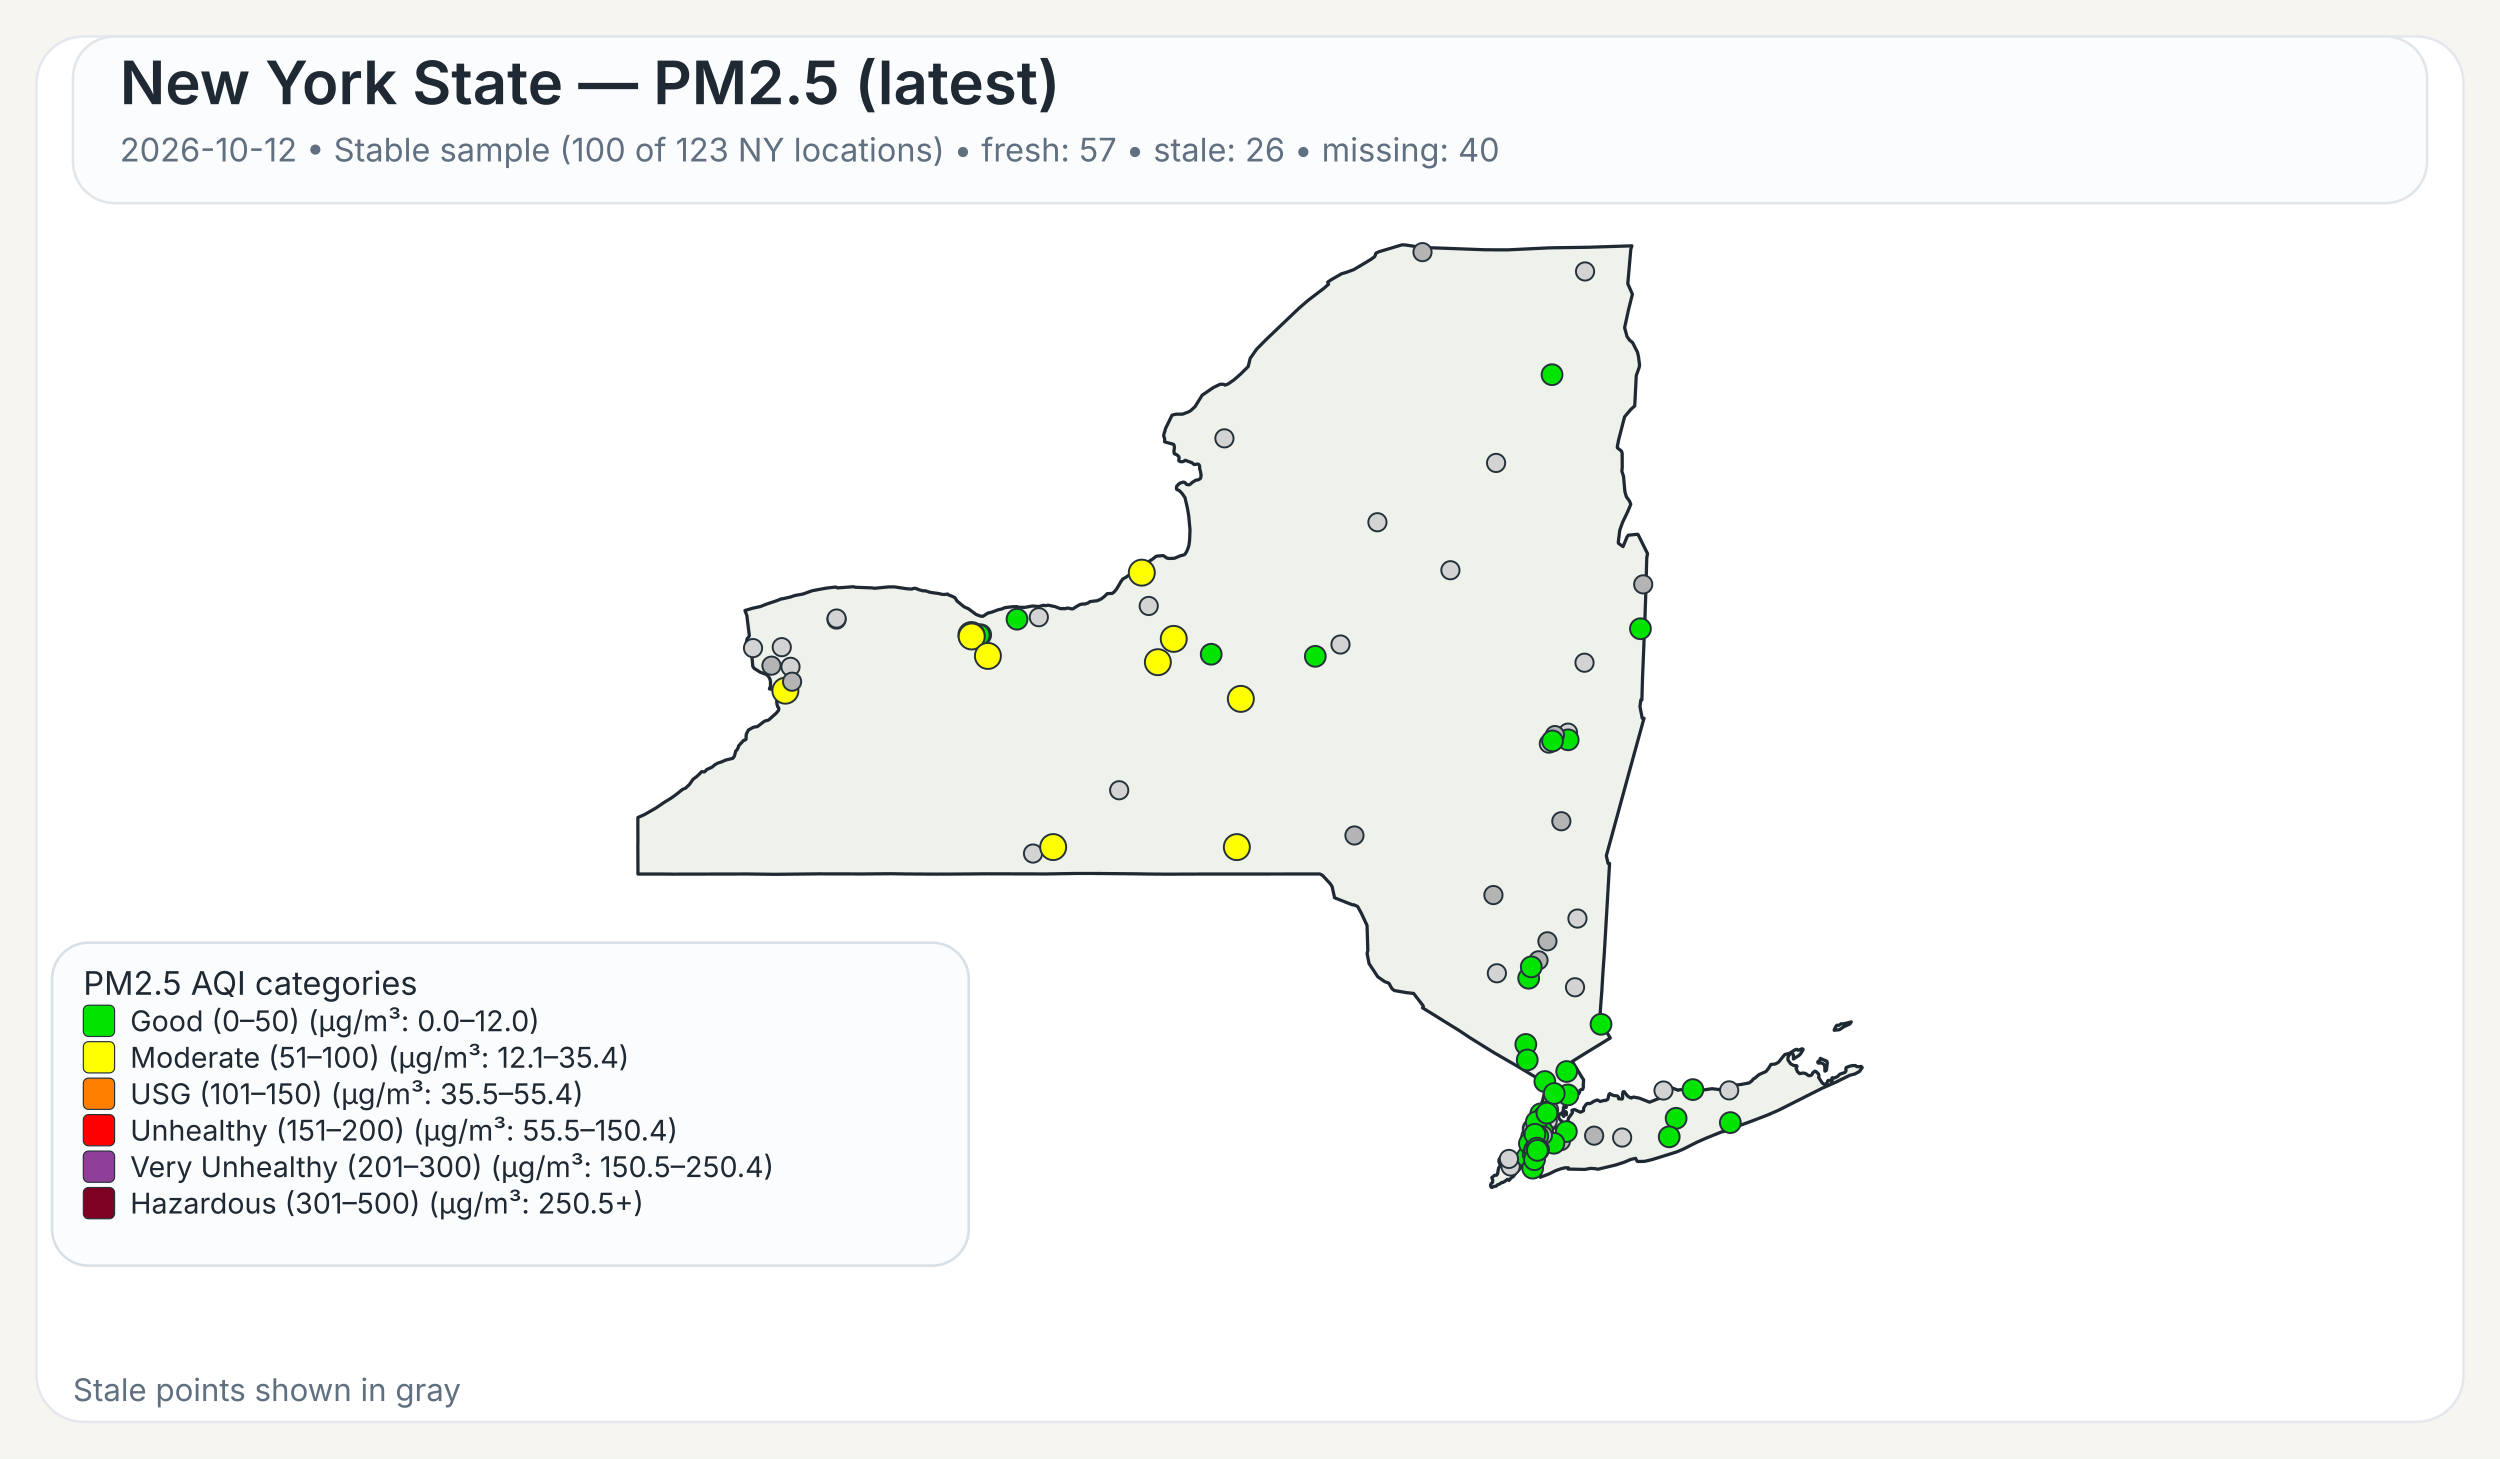
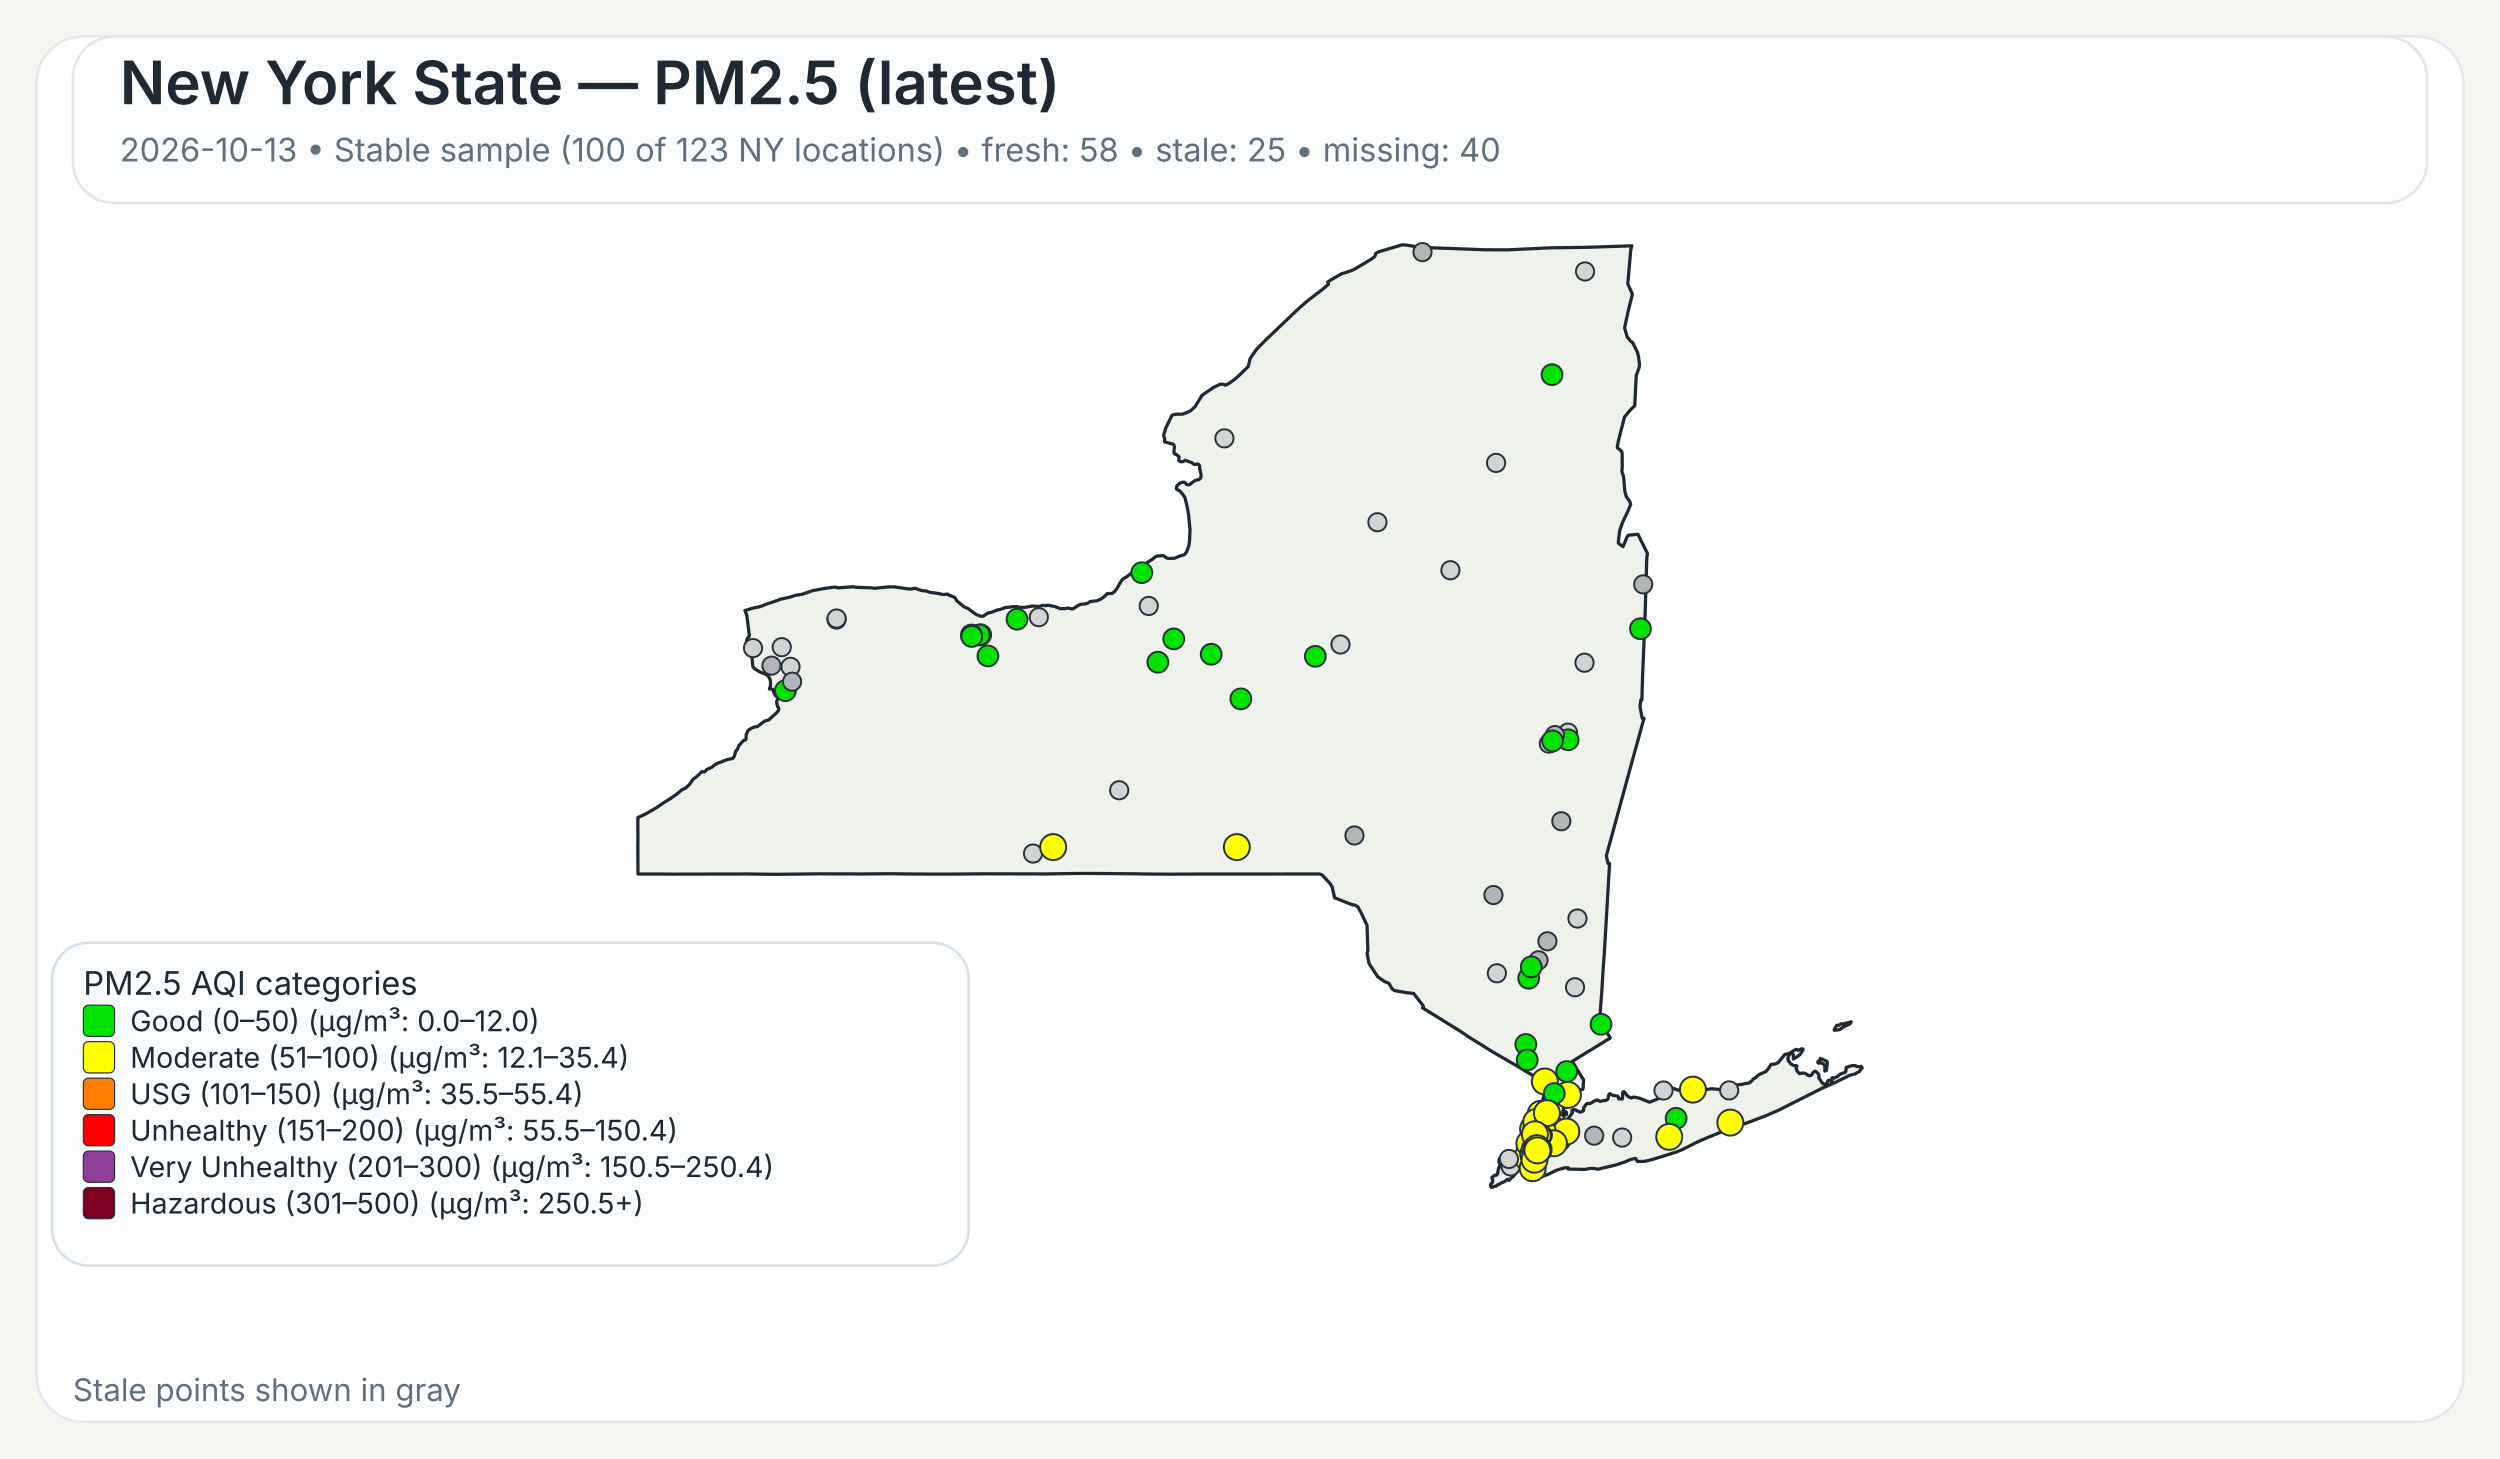
<svg xmlns="http://www.w3.org/2000/svg" width="960" height="560">
  <rect x="0" y="0" width="960" height="560" fill="#F7F5EF" />
  <rect x="14" y="14" width="932" height="532" rx="18" ry="18" fill="#FFFFFF" stroke="#E4E8EE" stroke-width="1" />
  <rect x="28" y="14" width="904" height="64" rx="16" ry="16" fill="#FBFCFD" stroke="#E1E6EB" stroke-width="1" />
  <text x="46" y="40" font-family="Public Sans, Inter, Aptos, Segoe UI, Arial, sans-serif" font-size="23" font-weight="600" fill="#1F2933">New York State — PM2.5 (latest)</text>
-   <text x="46" y="62" font-family="Public Sans, Inter, Aptos, Segoe UI, Arial, sans-serif" font-size="12.5" font-weight="400" fill="#607080">2026-10-12 • Stable sample (100 of 123 NY locations) • fresh: 57 • stale: 26 • missing: 40</text>
+   <text x="46" y="62" font-family="Public Sans, Inter, Aptos, Segoe UI, Arial, sans-serif" font-size="12.5" font-weight="400" fill="#607080">2026-10-13 • Stable sample (100 of 123 NY locations) • fresh: 58 • stale: 25 • missing: 40</text>
  <path d="M601.06,426.90 L601.23,426.83 L601.48,427.07 L601.55,427.32 L601.50,428.06 L601.28,428.08 L601.08,427.81 L601.04,427.27 L601.06,426.90 Z" fill="#EEF2EA" stroke="#1F2933" stroke-width="1.25" stroke-linejoin="round" />
  <path d="M585.16,439.66 L585.21,439.61 L585.24,439.63 L585.33,439.75 L585.00,440.50 L584.94,440.59 L584.83,440.54 L584.77,440.43 L584.80,440.38 L585.16,439.66 Z" fill="#EEF2EA" stroke="#1F2933" stroke-width="1.25" stroke-linejoin="round" />
  <path d="M579.00,452.87 L578.74,452.93 L578.02,453.54 L577.00,454.12 L576.75,454.04 L575.70,454.75 L575.07,454.93 L574.52,455.48 L573.72,455.58 L572.92,456.00 L572.71,455.95 L572.45,455.50 L572.36,455.05 L572.56,454.57 L573.14,454.01 L573.21,453.18 L572.85,452.21 L573.97,451.28 L574.68,451.28 L575.04,450.81 L575.45,448.53 L575.88,447.92 L575.97,447.53 L575.92,446.38 L575.63,446.32 L575.58,446.12 L575.66,445.16 L576.32,444.30 L576.87,444.03 L577.23,444.07 L577.46,444.30 L578.49,444.56 L580.44,444.30 L582.44,443.79 L583.07,443.83 L583.44,444.38 L583.57,445.77 L584.00,446.72 L584.43,447.38 L584.07,448.20 L583.53,448.95 L582.19,450.36 L580.96,451.93 L580.89,451.88 L580.35,452.27 L579.42,453.28 L579.25,452.99 L579.00,452.87 Z" fill="#EEF2EA" stroke="#1F2933" stroke-width="1.25" stroke-linejoin="round" />
  <path d="M698.65,407.28 L698.89,406.98 L698.98,406.42 L701.51,407.51 L701.69,408.12 L701.35,410.97 L700.83,411.31 L700.74,411.25 L700.74,409.57 L700.38,408.71 L700.19,408.52 L699.35,408.18 L698.24,408.24 L698.08,408.08 L698.02,407.81 L698.15,407.57 L698.65,407.28 Z" fill="#EEF2EA" stroke="#1F2933" stroke-width="1.25" stroke-linejoin="round" />
  <path d="M709.87,392.68 L710.87,392.40 L710.37,393.17 L709.71,393.51 L708.74,393.94 L707.77,394.42 L706.83,395.10 L706.37,395.39 L704.33,395.63 L704.44,395.18 L704.77,394.57 L705.12,393.94 L705.39,393.69 L706.11,393.74 L707.05,393.11 L707.70,393.19 L709.32,392.81 L709.87,392.68 Z" fill="#EEF2EA" stroke="#1F2933" stroke-width="1.25" stroke-linejoin="round" />
  <path d="M601.43,424.75 L601.44,424.82 L601.44,424.87 L601.44,424.97 L601.48,425.16 L601.44,425.24 L601.21,425.31 L600.95,425.08 L600.95,424.92 L601.10,424.88 L601.13,424.65 L601.23,424.58 L601.37,424.64 L601.42,424.70 L601.43,424.75 Z" fill="#EEF2EA" stroke="#1F2933" stroke-width="1.25" stroke-linejoin="round" />
  <path d="M623.05,163.10 L621.53,169.00 L621.04,171.61 L621.07,171.95 L622.62,173.20 L622.91,174.06 L622.94,179.46 L622.80,180.98 L623.43,182.92 L623.96,188.79 L624.50,190.70 L624.50,190.71 L625.79,192.51 L626.21,193.67 L625.60,195.12 L625.01,196.54 L623.06,200.59 L622.75,201.47 L621.98,203.67 L621.41,208.34 L621.56,208.68 L623.25,209.89 L624.72,206.33 L625.25,205.52 L628.84,205.16 L629.06,205.34 L632.45,212.18 L632.66,212.61 L632.36,214.21 L632.03,225.74 L632.03,225.80 L632.02,226.34 L632.00,227.05 L631.90,230.25 L631.64,238.09 L631.03,253.00 L630.74,259.97 L630.73,260.06 L630.73,260.23 L630.48,268.80 L630.08,268.74 L629.75,271.32 L630.61,275.80 L631.30,275.80 L628.80,284.88 L626.09,294.70 L622.63,307.38 L616.83,328.64 L617.50,331.57 L618.07,331.57 L617.02,349.62 L617.02,349.66 L616.71,354.88 L616.28,362.25 L616.04,366.27 L615.53,373.42 L615.30,377.22 L615.29,377.28 L615.29,377.35 L615.28,377.44 L615.28,377.49 L615.27,377.53 L615.19,379.03 L615.19,379.14 L615.18,379.18 L615.18,379.35 L615.17,379.49 L615.12,380.31 L615.09,380.73 L615.08,380.89 L614.72,385.46 L614.66,386.30 L614.29,391.98 L618.35,398.60 L616.75,399.56 L616.45,399.75 L610.52,403.39 L609.46,404.03 L609.01,404.31 L603.77,407.58 L605.77,410.89 L606.19,411.58 L606.62,412.29 L607.18,413.23 L608.08,414.62 L608.12,414.70 L607.96,416.83 L608.04,417.28 L607.81,418.17 L607.68,418.35 L607.54,418.27 L606.73,418.62 L606.42,419.73 L606.23,420.03 L605.55,420.48 L604.13,421.08 L603.54,421.65 L602.05,422.64 L600.59,424.82 L600.46,425.17 L600.38,425.37 L600.34,426.13 L600.15,426.98 L600.19,427.32 L600.39,427.51 L600.54,427.87 L600.54,428.09 L600.53,428.27 L600.60,428.55 L600.51,428.65 L600.44,428.71 L600.35,428.62 L600.18,428.29 L600.01,427.93 L600.10,427.54 L599.94,427.19 L599.85,427.21 L599.64,427.48 L599.51,427.81 L599.07,427.70 L598.72,427.92 L598.55,428.85 L598.57,429.17 L598.77,429.63 L599.21,430.17 L599.64,430.41 L600.31,431.59 L600.59,432.07 L600.90,432.04 L601.36,431.60 L601.36,431.60 L602.21,429.98 L602.19,429.51 L603.74,427.42 L603.84,427.11 L603.60,426.42 L603.67,426.33 L604.61,426.05 L606.88,427.09 L607.17,426.96 L608.05,426.54 L608.14,425.40 L608.93,424.24 L609.36,423.80 L609.77,423.70 L610.33,423.82 L611.26,423.43 L611.66,423.07 L613.16,422.42 L613.38,422.39 L614.46,422.95 L616.17,422.51 L616.43,422.62 L617.32,422.20 L617.49,421.82 L617.52,421.77 L617.81,420.28 L618.19,419.93 L618.22,419.96 L618.50,420.18 L618.60,420.26 L618.84,420.36 L619.48,420.63 L619.66,420.66 L619.90,420.69 L620.59,420.79 L621.03,420.85 L621.08,420.86 L621.49,421.26 L621.50,421.39 L621.55,421.93 L622.90,422.03 L623.09,421.64 L623.06,420.27 L623.21,419.33 L623.28,419.23 L623.69,419.22 L624.78,420.64 L625.29,421.11 L626.07,421.51 L626.50,421.62 L626.59,421.46 L627.35,421.28 L629.51,421.69 L629.51,421.69 L633.42,423.24 L638.19,421.34 L638.36,420.84 L638.45,419.18 L638.68,418.35 L640.49,417.89 L642.20,417.80 L644.45,418.67 L644.65,418.48 L647.29,418.32 L649.72,418.35 L652.18,418.65 L653.70,418.61 L657.40,418.06 L660.48,418.42 L661.32,417.62 L664.03,416.80 L665.53,416.46 L666.97,416.64 L668.73,416.40 L671.71,415.83 L672.90,414.88 L673.16,414.40 L673.82,414.05 L675.50,412.63 L678.13,411.46 L679.12,410.27 L680.04,408.74 L681.66,408.60 L682.91,407.93 L685.34,404.94 L686.69,404.59 L687.35,404.38 L689.21,403.16 L689.94,402.93 L690.28,403.23 L690.57,403.30 L691.93,402.73 L692.35,402.87 L692.38,403.11 L691.44,404.66 L690.75,405.35 L688.66,406.65 L688.68,405.06 L688.30,404.60 L687.92,404.54 L687.60,404.66 L687.09,405.06 L686.58,406.01 L686.59,407.08 L687.65,408.54 L688.81,409.15 L689.85,409.20 L690.06,409.50 L689.68,410.21 L690.24,411.51 L691.03,412.27 L692.17,412.06 L692.88,412.09 L693.59,412.39 L694.51,413.06 L695.19,413.03 L695.62,412.79 L695.84,412.56 L696.12,411.95 L696.83,411.38 L696.98,411.33 L697.37,411.49 L698.35,412.46 L698.48,413.14 L698.35,413.73 L699.60,415.66 L700.04,416.12 L700.44,416.32 L700.84,416.33 L701.58,415.93 L701.76,415.37 L701.81,415.13 L701.99,414.91 L702.86,414.89 L703.07,415.26 L703.12,415.25 L703.24,415.22 L703.45,415.13 L703.57,414.86 L703.45,414.38 L703.43,414.00 L703.70,413.83 L704.39,413.98 L705.62,413.37 L706.56,412.46 L708.48,411.82 L708.83,411.29 L708.88,410.85 L708.80,410.51 L708.92,409.94 L710.19,409.44 L711.31,409.19 L712.51,409.17 L712.73,409.44 L713.09,409.58 L714.27,409.63 L714.58,409.48 L714.99,409.75 L715.07,409.99 L714.02,411.45 L712.24,412.42 L710.34,412.90 L704.77,415.65 L699.71,417.88 L682.98,426.32 L678.57,428.24 L672.42,430.60 L662.20,434.30 L661.73,434.58 L661.49,434.51 L660.84,434.74 L655.19,437.03 L651.62,438.61 L646.31,441.30 L643.78,442.36 L638.41,444.04 L634.66,445.20 L632.83,445.67 L631.47,445.96 L631.32,445.96 L628.83,446.02 L628.63,445.87 L628.07,444.81 L626.15,445.24 L623.74,446.28 L621.85,446.89 L620.27,447.40 L613.61,448.98 L612.34,448.74 L610.73,448.66 L608.60,449.06 L605.36,448.99 L602.17,448.93 L602.19,448.77 L602.25,448.43 L600.97,448.42 L599.39,448.83 L599.07,448.91 L597.43,449.50 L594.79,450.81 L591.48,452.07 L591.48,451.26 L591.59,450.86 L591.41,450.49 L591.24,450.39 L590.88,450.18 L590.56,449.81 L590.00,449.87 L588.10,450.05 L587.46,450.03 L587.05,449.85 L586.87,449.72 L586.81,449.43 L587.15,448.99 L587.21,448.90 L587.49,448.42 L587.39,448.02 L586.94,447.62 L585.63,447.32 L585.23,446.64 L585.06,445.69 L585.31,444.71 L585.45,444.41 L585.68,443.96 L586.50,442.95 L586.37,441.37 L586.22,441.17 L586.16,441.08 L586.11,440.71 L586.29,440.19 L586.49,440.03 L586.59,439.53 L586.42,439.11 L586.13,438.91 L586.77,435.14 L587.04,434.58 L587.53,433.54 L588.00,432.56 L588.37,431.79 L590.66,426.98 L591.27,425.68 L591.55,425.09 L591.55,425.09 L591.90,424.00 L592.36,422.57 L592.47,422.24 L593.89,415.87 L593.37,415.86 L592.83,415.54 L585.14,410.91 L585.14,410.91 L582.09,409.08 L581.83,408.93 L574.90,404.92 L573.64,404.20 L565.84,399.35 L564.27,398.37 L560.37,395.76 L546.26,387.01 L546.57,386.68 L546.49,386.22 L542.83,381.48 L542.63,381.46 L540.06,381.17 L535.45,380.37 L534.54,379.69 L533.32,377.55 L531.70,376.93 L529.06,375.09 L525.71,370.01 L525.14,367.03 L524.96,366.10 L525.25,365.02 L524.94,355.37 L522.72,350.61 L521.32,348.08 L519.78,347.40 L519.41,347.49 L512.48,344.75 L511.52,340.44 L510.72,339.24 L507.79,336.09 L506.74,335.59 L502.43,335.60 L502.18,335.60 L499.75,335.60 L499.39,335.61 L499.35,335.61 L469.83,335.63 L469.66,335.63 L462.36,335.64 L461.30,335.63 L460.85,335.63 L460.00,335.64 L448.21,335.68 L447.85,335.68 L441.17,335.63 L440.91,335.63 L435.49,335.54 L435.46,335.54 L420.14,335.41 L418.99,335.41 L413.90,335.41 L413.83,335.41 L413.52,335.41 L412.93,335.41 L412.60,335.42 L411.23,335.45 L411.22,335.45 L408.74,335.48 L408.73,335.48 L401.77,335.60 L379.14,335.54 L372.91,335.59 L364.59,335.65 L360.26,335.66 L359.71,335.67 L347.88,335.60 L347.87,335.60 L342.30,335.51 L337.43,335.55 L331.40,335.60 L314.24,335.56 L297.70,335.74 L295.08,335.71 L287.13,335.61 L286.61,335.61 L258.23,335.67 L257.47,335.66 L253.93,335.63 L253.07,335.62 L253.07,335.63 L244.98,335.62 L244.93,325.04 L244.95,323.48 L244.96,322.52 L244.95,321.67 L244.95,321.16 L244.95,320.84 L244.93,316.08 L244.94,315.42 L244.94,313.93 L247.57,312.75 L251.88,310.27 L254.93,308.19 L257.77,306.44 L259.87,304.92 L262.02,303.17 L263.28,302.62 L264.74,301.24 L266.14,299.24 L267.54,298.19 L268.72,297.09 L269.32,296.39 L269.90,296.33 L270.33,296.44 L270.54,296.38 L271.04,295.92 L271.36,295.51 L273.40,294.60 L274.52,293.65 L275.81,292.96 L276.98,292.61 L278.76,291.83 L281.41,291.20 L282.01,290.34 L282.12,289.92 L282.55,288.31 L282.75,288.22 L283.00,287.95 L283.49,287.01 L283.63,286.42 L285.57,284.28 L285.90,284.29 L286.46,283.91 L286.55,282.02 L287.35,280.35 L289.13,279.36 L289.89,279.12 L290.78,279.05 L293.57,276.92 L295.12,276.50 L298.07,273.86 L298.97,272.76 L299.09,272.13 L298.79,271.45 L298.62,271.42 L298.36,270.43 L298.24,269.33 L298.55,268.66 L298.61,268.16 L298.25,267.28 L297.85,267.20 L297.24,266.09 L296.70,264.68 L295.46,264.54 L295.86,263.47 L295.86,261.59 L295.66,260.80 L295.08,259.71 L294.94,259.59 L294.28,258.99 L291.89,258.11 L289.57,256.64 L289.07,255.88 L288.57,250.10 L288.55,249.89 L286.78,249.43 L286.31,248.17 L286.88,245.30 L287.63,244.40 L287.73,243.95 L286.78,236.32 L286.06,234.43 L289.07,233.54 L291.93,232.93 L294.37,231.97 L298.62,230.55 L299.99,229.95 L300.12,230.02 L303.47,229.26 L305.29,228.66 L308.28,228.12 L312.00,226.81 L317.17,225.86 L320.65,225.44 L321.03,225.47 L321.59,225.76 L322.04,225.72 L327.70,225.30 L328.39,225.50 L334.82,225.75 L335.83,225.90 L341.09,225.38 L343.51,225.37 L348.32,226.10 L349.98,226.20 L350.03,226.20 L351.12,225.89 L351.79,225.98 L352.52,226.34 L354.31,226.87 L355.38,226.87 L357.13,227.45 L360.63,227.94 L361.77,228.24 L362.50,228.28 L363.98,228.13 L364.17,228.44 L365.74,229.01 L366.72,229.54 L367.48,230.77 L369.92,232.79 L370.31,233.07 L371.82,233.73 L373.38,234.88 L374.86,235.97 L376.42,236.57 L377.42,236.67 L379.40,235.40 L380.84,235.07 L383.21,234.17 L384.54,233.89 L385.93,233.32 L386.27,233.28 L386.83,233.22 L388.90,232.98 L390.48,232.95 L391.11,233.18 L393.48,233.24 L396.46,232.70 L398.89,232.91 L400.66,232.42 L401.43,232.58 L402.53,232.39 L405.18,232.95 L407.17,233.73 L409.20,233.71 L409.87,233.47 L411.66,233.83 L412.03,233.77 L413.80,232.63 L414.88,232.08 L415.91,231.92 L416.48,231.99 L417.81,231.55 L418.60,231.00 L421.39,230.66 L422.92,229.95 L424.23,228.91 L425.18,227.95 L425.69,227.93 L427.12,227.87 L427.93,227.21 L428.83,226.10 L430.44,223.32 L431.14,222.35 L431.96,221.89 L432.55,221.55 L435.18,219.53 L437.03,218.59 L437.61,217.92 L437.98,217.72 L438.51,217.88 L439.70,217.38 L440.56,215.99 L442.64,214.67 L443.82,213.70 L444.23,213.55 L446.72,213.34 L448.11,214.33 L448.97,214.45 L450.99,214.38 L453.20,213.43 L454.63,213.07 L455.05,212.77 L455.69,211.79 L456.17,210.59 L456.55,209.40 L456.81,207.36 L456.96,203.41 L456.73,200.97 L456.44,197.89 L455.97,195.10 L455.02,191.05 L453.78,189.32 L452.78,188.33 L452.13,188.08 L451.81,187.86 L451.74,187.30 L451.84,186.69 L452.22,186.31 L452.64,185.89 L453.10,185.51 L453.80,185.32 L454.18,185.14 L454.70,185.18 L455.13,185.37 L455.61,186.03 L456.63,186.18 L457.19,185.84 L457.91,185.17 L459.24,184.37 L460.00,184.28 L460.73,183.93 L461.08,183.54 L461.22,182.35 L460.90,180.72 L460.70,180.14 L460.66,179.72 L460.67,178.99 L460.38,178.40 L459.97,178.19 L458.56,178.39 L457.66,177.67 L455.09,176.75 L454.57,177.13 L454.12,177.30 L453.65,177.30 L453.29,177.28 L452.94,177.12 L452.67,176.90 L452.67,176.38 L452.79,175.72 L452.62,175.27 L451.89,174.63 L451.54,174.45 L451.01,174.30 L450.87,173.94 L450.80,173.54 L450.84,172.88 L450.99,171.72 L450.78,170.78 L450.56,170.60 L447.23,169.68 L447.20,168.34 L446.83,167.32 L447.02,166.42 L447.35,165.48 L447.50,164.69 L450.06,159.42 L451.61,159.04 L454.05,159.05 L456.36,158.18 L457.28,157.64 L458.88,156.17 L461.63,151.75 L465.96,148.79 L468.59,147.53 L469.94,147.58 L470.43,147.90 L471.65,147.40 L473.83,145.88 L476.29,143.74 L476.97,143.06 L479.31,140.74 L480.08,137.59 L482.60,134.01 L486.70,129.90 L498.91,118.26 L502.36,115.29 L508.27,110.78 L510.16,109.15 L509.83,108.34 L511.28,107.35 L515.25,105.08 L516.86,104.64 L519.80,103.55 L524.26,100.92 L526.51,99.55 L527.81,98.60 L528.14,98.00 L528.16,97.54 L528.55,97.08 L529.76,96.60 L538.43,94.00 L539.92,94.10 L544.47,94.80 L545.84,95.00 L570.26,95.91 L578.85,95.95 L585.96,95.61 L595.04,95.17 L609.91,94.95 L626.65,94.40 L626.23,95.73 L625.68,102.02 L625.07,108.95 L626.84,112.98 L625.33,119.03 L623.85,125.84 L624.79,129.27 L625.53,130.26 L625.83,130.68 L626.91,131.56 L626.91,131.56 L628.81,135.29 L629.22,137.19 L629.59,140.21 L629.45,141.06 L628.32,144.25 L627.83,154.15 L627.74,155.85 L626.19,157.27 L623.83,160.07 L623.05,163.10 Z" fill="#EEF2EA" stroke="#1F2933" stroke-width="1.25" stroke-linejoin="round" />
  <circle cx="574.80" cy="373.74" r="3.50" fill="lightgray" stroke="#24313A" stroke-width="0.75" />
  <circle cx="296.24" cy="255.61" r="3.50" fill="rgb(180,180,180)" stroke="#24313A" stroke-width="0.75" />
  <circle cx="585.91" cy="401.06" r="4.00" fill="#00E400" stroke="#24313A" stroke-width="0.75" />
  <circle cx="590.67" cy="430.08" r="3.50" fill="lightgray" stroke="#24313A" stroke-width="0.75" />
  <circle cx="587.01" cy="375.64" r="4.00" fill="#00E400" stroke="#24313A" stroke-width="0.75" />
  <circle cx="580.07" cy="447.93" r="3.50" fill="lightgray" stroke="#24313A" stroke-width="0.75" />
  <circle cx="528.93" cy="200.54" r="3.50" fill="lightgray" stroke="#24313A" stroke-width="0.75" />
  <circle cx="622.90" cy="436.82" r="3.50" fill="lightgray" stroke="#24313A" stroke-width="0.75" />
  <circle cx="321.22" cy="237.92" r="3.50" fill="lightgray" stroke="#24313A" stroke-width="0.75" />
  <circle cx="556.96" cy="218.97" r="3.50" fill="lightgray" stroke="#24313A" stroke-width="0.75" />
  <circle cx="574.50" cy="177.77" r="3.50" fill="lightgray" stroke="#24313A" stroke-width="0.75" />
  <circle cx="429.77" cy="303.46" r="3.50" fill="lightgray" stroke="#24313A" stroke-width="0.75" />
  <circle cx="514.74" cy="247.49" r="3.50" fill="lightgray" stroke="#24313A" stroke-width="0.75" />
  <circle cx="470.18" cy="168.33" r="3.50" fill="lightgray" stroke="#24313A" stroke-width="0.75" />
  <circle cx="376.59" cy="243.75" r="4.00" fill="#00E400" stroke="#24313A" stroke-width="0.75" />
-   <circle cx="591.63" cy="427.72" r="4.00" fill="#00E400" stroke="#24313A" stroke-width="0.75" />
+   <circle cx="591.63" cy="427.72" r="5.00" fill="#FFFF00" stroke="#24313A" stroke-width="0.75" />
  <circle cx="593.40" cy="430.37" r="3.50" fill="lightgray" stroke="#24313A" stroke-width="0.75" />
-   <circle cx="593.93" cy="437.51" r="4.00" fill="#00E400" stroke="#24313A" stroke-width="0.75" />
+   <circle cx="593.93" cy="437.51" r="5.00" fill="#FFFF00" stroke="#24313A" stroke-width="0.75" />
  <circle cx="602.12" cy="281.33" r="3.50" fill="lightgray" stroke="#24313A" stroke-width="0.75" />
  <circle cx="398.91" cy="237.01" r="3.50" fill="lightgray" stroke="#24313A" stroke-width="0.75" />
-   <circle cx="598.03" cy="436.67" r="3.50" fill="rgb(180,180,180)" stroke="#24313A" stroke-width="0.75" />
+   <circle cx="598.03" cy="436.67" r="5.00" fill="#FFFF00" stroke="#24313A" stroke-width="0.75" />
  <circle cx="595.98" cy="143.88" r="4.00" fill="#00E400" stroke="#24313A" stroke-width="0.75" />
  <circle cx="601.61" cy="411.46" r="4.00" fill="#00E400" stroke="#24313A" stroke-width="0.75" />
  <circle cx="608.45" cy="254.48" r="3.50" fill="lightgray" stroke="#24313A" stroke-width="0.75" />
  <circle cx="604.81" cy="379.11" r="3.50" fill="lightgray" stroke="#24313A" stroke-width="0.75" />
  <circle cx="588.51" cy="437.27" r="3.50" fill="rgb(180,180,180)" stroke="#24313A" stroke-width="0.75" />
  <circle cx="465.10" cy="251.23" r="4.00" fill="#00E400" stroke="#24313A" stroke-width="0.75" />
  <circle cx="396.68" cy="327.76" r="3.50" fill="lightgray" stroke="#24313A" stroke-width="0.75" />
  <circle cx="643.63" cy="429.43" r="4.00" fill="#00E400" stroke="#24313A" stroke-width="0.75" />
-   <circle cx="586.47" cy="444.33" r="4.00" fill="#00E400" stroke="#24313A" stroke-width="0.75" />
+   <circle cx="586.47" cy="444.33" r="5.00" fill="#FFFF00" stroke="#24313A" stroke-width="0.75" />
  <circle cx="303.55" cy="256.06" r="3.50" fill="lightgray" stroke="#24313A" stroke-width="0.75" />
  <circle cx="602.17" cy="284.09" r="4.00" fill="#00E400" stroke="#24313A" stroke-width="0.75" />
-   <circle cx="301.59" cy="265.22" r="5.00" fill="#FFFF00" stroke="#24313A" stroke-width="0.75" />
+   <circle cx="301.59" cy="265.22" r="4.00" fill="#00E400" stroke="#24313A" stroke-width="0.75" />
  <circle cx="321.26" cy="237.52" r="3.50" fill="lightgray" stroke="#24313A" stroke-width="0.75" />
  <circle cx="612.15" cy="436.09" r="3.50" fill="rgb(180,180,180)" stroke="#24313A" stroke-width="0.75" />
  <circle cx="587.88" cy="438.53" r="3.50" fill="rgb(180,180,180)" stroke="#24313A" stroke-width="0.75" />
  <circle cx="591.83" cy="440.12" r="3.50" fill="lightgray" stroke="#24313A" stroke-width="0.75" />
  <circle cx="594.32" cy="430.48" r="3.50" fill="lightgray" stroke="#24313A" stroke-width="0.75" />
  <circle cx="594.83" cy="426.21" r="3.50" fill="lightgray" stroke="#24313A" stroke-width="0.75" />
  <circle cx="605.74" cy="352.72" r="3.50" fill="lightgray" stroke="#24313A" stroke-width="0.75" />
  <circle cx="664.00" cy="418.71" r="3.50" fill="lightgray" stroke="#24313A" stroke-width="0.75" />
  <circle cx="546.24" cy="96.82" r="3.50" fill="rgb(180,180,180)" stroke="#24313A" stroke-width="0.75" />
  <circle cx="638.78" cy="418.76" r="3.50" fill="lightgray" stroke="#24313A" stroke-width="0.75" />
  <circle cx="304.16" cy="261.77" r="3.50" fill="rgb(180,180,180)" stroke="#24313A" stroke-width="0.75" />
  <circle cx="441.11" cy="232.69" r="3.50" fill="lightgray" stroke="#24313A" stroke-width="0.75" />
-   <circle cx="598.43" cy="436.52" r="4.00" fill="#00E400" stroke="#24313A" stroke-width="0.75" />
+   <circle cx="598.43" cy="436.52" r="5.00" fill="#FFFF00" stroke="#24313A" stroke-width="0.75" />
  <circle cx="376.03" cy="243.84" r="4.00" fill="#00E400" stroke="#24313A" stroke-width="0.75" />
  <circle cx="592.26" cy="428.72" r="3.50" fill="rgb(180,180,180)" stroke="#24313A" stroke-width="0.75" />
  <circle cx="579.43" cy="445.03" r="3.50" fill="lightgray" stroke="#24313A" stroke-width="0.75" />
-   <circle cx="602.08" cy="420.44" r="4.00" fill="#00E400" stroke="#24313A" stroke-width="0.75" />
+   <circle cx="602.08" cy="420.44" r="5.00" fill="#FFFF00" stroke="#24313A" stroke-width="0.75" />
  <circle cx="590.18" cy="441.64" r="3.50" fill="rgb(180,180,180)" stroke="#24313A" stroke-width="0.75" />
  <circle cx="520.11" cy="320.82" r="3.50" fill="rgb(180,180,180)" stroke="#24313A" stroke-width="0.75" />
  <circle cx="601.48" cy="434.51" r="3.50" fill="rgb(180,180,180)" stroke="#24313A" stroke-width="0.75" />
  <circle cx="598.28" cy="436.62" r="3.50" fill="rgb(180,180,180)" stroke="#24313A" stroke-width="0.75" />
  <circle cx="601.48" cy="434.52" r="3.50" fill="lightgray" stroke="#24313A" stroke-width="0.75" />
  <circle cx="608.66" cy="104.24" r="3.50" fill="lightgray" stroke="#24313A" stroke-width="0.75" />
-   <circle cx="373.02" cy="243.85" r="5.00" fill="#FFFF00" stroke="#24313A" stroke-width="0.75" />
+   <circle cx="373.02" cy="243.85" r="4.00" fill="#00E400" stroke="#24313A" stroke-width="0.75" />
  <circle cx="598.27" cy="436.67" r="3.50" fill="lightgray" stroke="#24313A" stroke-width="0.75" />
  <circle cx="598.28" cy="436.62" r="3.50" fill="lightgray" stroke="#24313A" stroke-width="0.75" />
  <circle cx="587.67" cy="436.46" r="3.50" fill="lightgray" stroke="#24313A" stroke-width="0.75" />
  <circle cx="590.79" cy="368.76" r="3.50" fill="rgb(180,180,180)" stroke="#24313A" stroke-width="0.75" />
-   <circle cx="593.22" cy="415.30" r="4.00" fill="#00E400" stroke="#24313A" stroke-width="0.75" />
-   <circle cx="590.92" cy="439.03" r="4.00" fill="#00E400" stroke="#24313A" stroke-width="0.75" />
+   <circle cx="593.22" cy="415.30" r="5.00" fill="#FFFF00" stroke="#24313A" stroke-width="0.75" />
+   <circle cx="590.92" cy="439.03" r="5.00" fill="#FFFF00" stroke="#24313A" stroke-width="0.75" />
  <circle cx="300.20" cy="248.51" r="3.50" fill="lightgray" stroke="#24313A" stroke-width="0.75" />
-   <circle cx="588.55" cy="448.58" r="4.00" fill="#00E400" stroke="#24313A" stroke-width="0.75" />
+   <circle cx="588.55" cy="448.58" r="5.00" fill="#FFFF00" stroke="#24313A" stroke-width="0.75" />
  <circle cx="592.77" cy="438.21" r="3.50" fill="lightgray" stroke="#24313A" stroke-width="0.75" />
  <circle cx="592.77" cy="438.23" r="3.50" fill="rgb(180,180,180)" stroke="#24313A" stroke-width="0.75" />
  <circle cx="592.78" cy="438.21" r="3.50" fill="rgb(180,180,180)" stroke="#24313A" stroke-width="0.75" />
  <circle cx="592.81" cy="438.17" r="3.50" fill="rgb(180,180,180)" stroke="#24313A" stroke-width="0.75" />
  <circle cx="592.70" cy="438.35" r="3.50" fill="rgb(180,180,180)" stroke="#24313A" stroke-width="0.75" />
  <circle cx="592.76" cy="438.20" r="3.50" fill="lightgray" stroke="#24313A" stroke-width="0.75" />
  <circle cx="592.66" cy="438.26" r="3.50" fill="lightgray" stroke="#24313A" stroke-width="0.75" />
  <circle cx="599.38" cy="438.19" r="3.50" fill="rgb(180,180,180)" stroke="#24313A" stroke-width="0.75" />
  <circle cx="474.95" cy="325.29" r="5.00" fill="#FFFF00" stroke="#24313A" stroke-width="0.75" />
-   <circle cx="588.70" cy="433.55" r="4.00" fill="#00E400" stroke="#24313A" stroke-width="0.75" />
-   <circle cx="601.48" cy="434.52" r="4.00" fill="#00E400" stroke="#24313A" stroke-width="0.75" />
+   <circle cx="588.70" cy="433.55" r="5.00" fill="#FFFF00" stroke="#24313A" stroke-width="0.75" />
+   <circle cx="601.48" cy="434.52" r="5.00" fill="#FFFF00" stroke="#24313A" stroke-width="0.75" />
  <circle cx="629.93" cy="241.44" r="4.00" fill="#00E400" stroke="#24313A" stroke-width="0.75" />
  <circle cx="599.55" cy="315.36" r="3.50" fill="rgb(180,180,180)" stroke="#24313A" stroke-width="0.75" />
  <circle cx="588.57" cy="437.98" r="3.50" fill="lightgray" stroke="#24313A" stroke-width="0.75" />
  <circle cx="595.75" cy="285.13" r="3.50" fill="rgb(180,180,180)" stroke="#24313A" stroke-width="0.75" />
-   <circle cx="589.13" cy="443.87" r="4.00" fill="#00E400" stroke="#24313A" stroke-width="0.75" />
+   <circle cx="589.13" cy="443.87" r="5.00" fill="#FFFF00" stroke="#24313A" stroke-width="0.75" />
  <circle cx="594.21" cy="361.46" r="3.50" fill="rgb(180,180,180)" stroke="#24313A" stroke-width="0.75" />
  <circle cx="614.79" cy="393.33" r="4.00" fill="#00E400" stroke="#24313A" stroke-width="0.75" />
  <circle cx="664.45" cy="431.08" r="3.50" fill="lightgray" stroke="#24313A" stroke-width="0.75" />
  <circle cx="597.09" cy="282.26" r="3.50" fill="rgb(180,180,180)" stroke="#24313A" stroke-width="0.75" />
  <circle cx="573.48" cy="343.70" r="3.50" fill="rgb(180,180,180)" stroke="#24313A" stroke-width="0.75" />
-   <circle cx="373.13" cy="244.40" r="5.00" fill="#FFFF00" stroke="#24313A" stroke-width="0.75" />
-   <circle cx="590.03" cy="441.87" r="4.00" fill="#00E400" stroke="#24313A" stroke-width="0.75" />
-   <circle cx="664.45" cy="431.08" r="4.00" fill="#00E400" stroke="#24313A" stroke-width="0.75" />
+   <circle cx="373.13" cy="244.40" r="4.00" fill="#00E400" stroke="#24313A" stroke-width="0.75" />
+   <circle cx="590.03" cy="441.87" r="5.00" fill="#FFFF00" stroke="#24313A" stroke-width="0.75" />
+   <circle cx="664.45" cy="431.08" r="5.00" fill="#FFFF00" stroke="#24313A" stroke-width="0.75" />
  <circle cx="596.83" cy="419.91" r="4.00" fill="#00E400" stroke="#24313A" stroke-width="0.75" />
-   <circle cx="640.98" cy="436.54" r="4.00" fill="#00E400" stroke="#24313A" stroke-width="0.75" />
-   <circle cx="587.29" cy="439.12" r="4.00" fill="#00E400" stroke="#24313A" stroke-width="0.75" />
+   <circle cx="640.98" cy="436.54" r="5.00" fill="#FFFF00" stroke="#24313A" stroke-width="0.75" />
+   <circle cx="587.29" cy="439.12" r="5.00" fill="#FFFF00" stroke="#24313A" stroke-width="0.75" />
  <circle cx="589.23" cy="444.79" r="4.00" fill="#00E400" stroke="#24313A" stroke-width="0.75" />
  <circle cx="588.46" cy="433.42" r="3.50" fill="rgb(180,180,180)" stroke="#24313A" stroke-width="0.75" />
-   <circle cx="592.37" cy="434.42" r="4.00" fill="#00E400" stroke="#24313A" stroke-width="0.75" />
+   <circle cx="592.37" cy="434.42" r="5.00" fill="#FFFF00" stroke="#24313A" stroke-width="0.75" />
  <circle cx="594.75" cy="285.55" r="3.50" fill="lightgray" stroke="#24313A" stroke-width="0.75" />
  <circle cx="630.99" cy="224.40" r="3.50" fill="rgb(180,180,180)" stroke="#24313A" stroke-width="0.75" />
-   <circle cx="590.52" cy="437.49" r="4.00" fill="#00E400" stroke="#24313A" stroke-width="0.75" />
-   <circle cx="589.94" cy="430.85" r="4.00" fill="#00E400" stroke="#24313A" stroke-width="0.75" />
-   <circle cx="650.08" cy="418.41" r="4.00" fill="#00E400" stroke="#24313A" stroke-width="0.75" />
+   <circle cx="590.52" cy="437.49" r="5.00" fill="#FFFF00" stroke="#24313A" stroke-width="0.75" />
+   <circle cx="589.94" cy="430.85" r="5.00" fill="#FFFF00" stroke="#24313A" stroke-width="0.75" />
+   <circle cx="650.08" cy="418.41" r="5.00" fill="#FFFF00" stroke="#24313A" stroke-width="0.75" />
  <circle cx="596.15" cy="284.52" r="4.00" fill="#00E400" stroke="#24313A" stroke-width="0.75" />
-   <circle cx="588.77" cy="443.25" r="4.00" fill="#00E400" stroke="#24313A" stroke-width="0.75" />
-   <circle cx="596.70" cy="439.01" r="4.00" fill="#00E400" stroke="#24313A" stroke-width="0.75" />
+   <circle cx="588.77" cy="443.25" r="5.00" fill="#FFFF00" stroke="#24313A" stroke-width="0.75" />
+   <circle cx="596.70" cy="439.01" r="5.00" fill="#FFFF00" stroke="#24313A" stroke-width="0.75" />
  <circle cx="390.54" cy="237.77" r="4.00" fill="#00E400" stroke="#24313A" stroke-width="0.75" />
-   <circle cx="589.36" cy="441.38" r="4.00" fill="#00E400" stroke="#24313A" stroke-width="0.75" />
-   <circle cx="450.72" cy="245.33" r="5.00" fill="#FFFF00" stroke="#24313A" stroke-width="0.75" />
-   <circle cx="444.62" cy="254.28" r="5.00" fill="#FFFF00" stroke="#24313A" stroke-width="0.75" />
-   <circle cx="379.36" cy="251.88" r="5.00" fill="#FFFF00" stroke="#24313A" stroke-width="0.75" />
-   <circle cx="594.02" cy="427.45" r="4.00" fill="#00E400" stroke="#24313A" stroke-width="0.75" />
+   <circle cx="589.36" cy="441.38" r="5.00" fill="#FFFF00" stroke="#24313A" stroke-width="0.75" />
+   <circle cx="450.72" cy="245.33" r="4.00" fill="#00E400" stroke="#24313A" stroke-width="0.75" />
+   <circle cx="444.62" cy="254.28" r="4.00" fill="#00E400" stroke="#24313A" stroke-width="0.75" />
+   <circle cx="379.36" cy="251.88" r="4.00" fill="#00E400" stroke="#24313A" stroke-width="0.75" />
+   <circle cx="594.02" cy="427.45" r="5.00" fill="#FFFF00" stroke="#24313A" stroke-width="0.75" />
  <circle cx="592.46" cy="435.94" r="3.50" fill="rgb(180,180,180)" stroke="#24313A" stroke-width="0.75" />
  <circle cx="289.16" cy="248.87" r="3.50" fill="lightgray" stroke="#24313A" stroke-width="0.75" />
  <circle cx="505.08" cy="252.03" r="4.00" fill="#00E400" stroke="#24313A" stroke-width="0.75" />
-   <circle cx="590.51" cy="436.23" r="4.00" fill="#00E400" stroke="#24313A" stroke-width="0.75" />
-   <circle cx="589.41" cy="435.56" r="4.00" fill="#00E400" stroke="#24313A" stroke-width="0.75" />
-   <circle cx="438.45" cy="219.90" r="5.00" fill="#FFFF00" stroke="#24313A" stroke-width="0.75" />
-   <circle cx="589.25" cy="445.32" r="4.00" fill="#00E400" stroke="#24313A" stroke-width="0.75" />
-   <circle cx="590.82" cy="441.48" r="4.00" fill="#00E400" stroke="#24313A" stroke-width="0.75" />
-   <circle cx="476.48" cy="268.37" r="5.00" fill="#FFFF00" stroke="#24313A" stroke-width="0.75" />
+   <circle cx="590.51" cy="436.23" r="5.00" fill="#FFFF00" stroke="#24313A" stroke-width="0.75" />
+   <circle cx="589.41" cy="435.56" r="5.00" fill="#FFFF00" stroke="#24313A" stroke-width="0.75" />
+   <circle cx="438.45" cy="219.90" r="4.00" fill="#00E400" stroke="#24313A" stroke-width="0.75" />
+   <circle cx="589.25" cy="445.32" r="5.00" fill="#FFFF00" stroke="#24313A" stroke-width="0.75" />
+   <circle cx="590.82" cy="441.48" r="5.00" fill="#FFFF00" stroke="#24313A" stroke-width="0.75" />
+   <circle cx="476.48" cy="268.37" r="4.00" fill="#00E400" stroke="#24313A" stroke-width="0.75" />
  <circle cx="404.42" cy="325.28" r="5.00" fill="#FFFF00" stroke="#24313A" stroke-width="0.75" />
  <circle cx="586.46" cy="407.02" r="4.00" fill="#00E400" stroke="#24313A" stroke-width="0.75" />
-   <circle cx="590.18" cy="440.88" r="4.00" fill="#00E400" stroke="#24313A" stroke-width="0.75" />
-   <circle cx="590.36" cy="441.75" r="4.00" fill="#00E400" stroke="#24313A" stroke-width="0.75" />
+   <circle cx="590.18" cy="440.88" r="5.00" fill="#FFFF00" stroke="#24313A" stroke-width="0.75" />
+   <circle cx="590.36" cy="441.75" r="5.00" fill="#FFFF00" stroke="#24313A" stroke-width="0.75" />
  <circle cx="588.01" cy="371.28" r="4.00" fill="#00E400" stroke="#24313A" stroke-width="0.75" />
  <rect x="20" y="362" width="352" height="124" rx="14" ry="14" fill="#FBFCFD" stroke="#D8E0E7" stroke-width="1" />
  <text x="32" y="382" font-family="Inter, Aptos, Segoe UI, Arial, sans-serif" font-size="12.5" fill="#1F2933">PM2.5 AQI categories</text>
  <rect x="32" y="386" width="12" height="12" rx="2" ry="2" fill="#00E400" stroke="#24313A" stroke-width="0.45" />
  <text x="50" y="396" font-family="Inter, Aptos, Segoe UI, Arial, sans-serif" font-size="11" fill="#1F2933">Good (0–50)  (µg/m³: 0.0–12.0)</text>
  <rect x="32" y="400" width="12" height="12" rx="2" ry="2" fill="#FFFF00" stroke="#24313A" stroke-width="0.45" />
  <text x="50" y="410" font-family="Inter, Aptos, Segoe UI, Arial, sans-serif" font-size="11" fill="#1F2933">Moderate (51–100)  (µg/m³: 12.1–35.4)</text>
  <rect x="32" y="414" width="12" height="12" rx="2" ry="2" fill="#FF7E00" stroke="#24313A" stroke-width="0.45" />
  <text x="50" y="424" font-family="Inter, Aptos, Segoe UI, Arial, sans-serif" font-size="11" fill="#1F2933">USG (101–150)  (µg/m³: 35.5–55.4)</text>
  <rect x="32" y="428" width="12" height="12" rx="2" ry="2" fill="#FF0000" stroke="#24313A" stroke-width="0.45" />
  <text x="50" y="438" font-family="Inter, Aptos, Segoe UI, Arial, sans-serif" font-size="11" fill="#1F2933">Unhealthy (151–200)  (µg/m³: 55.5–150.4)</text>
  <rect x="32" y="442" width="12" height="12" rx="2" ry="2" fill="#8F3F97" stroke="#24313A" stroke-width="0.45" />
  <text x="50" y="452" font-family="Inter, Aptos, Segoe UI, Arial, sans-serif" font-size="11" fill="#1F2933">Very Unhealthy (201–300)  (µg/m³: 150.5–250.4)</text>
  <rect x="32" y="456" width="12" height="12" rx="2" ry="2" fill="#7E0023" stroke="#24313A" stroke-width="0.45" />
  <text x="50" y="466" font-family="Inter, Aptos, Segoe UI, Arial, sans-serif" font-size="11" fill="#1F2933">Hazardous (301–500)  (µg/m³: 250.5+)</text>
  <text x="28" y="538" font-family="Inter, Aptos, Segoe UI, Arial, sans-serif" font-size="12" fill="#607080">Stale points shown in gray</text>
</svg>
